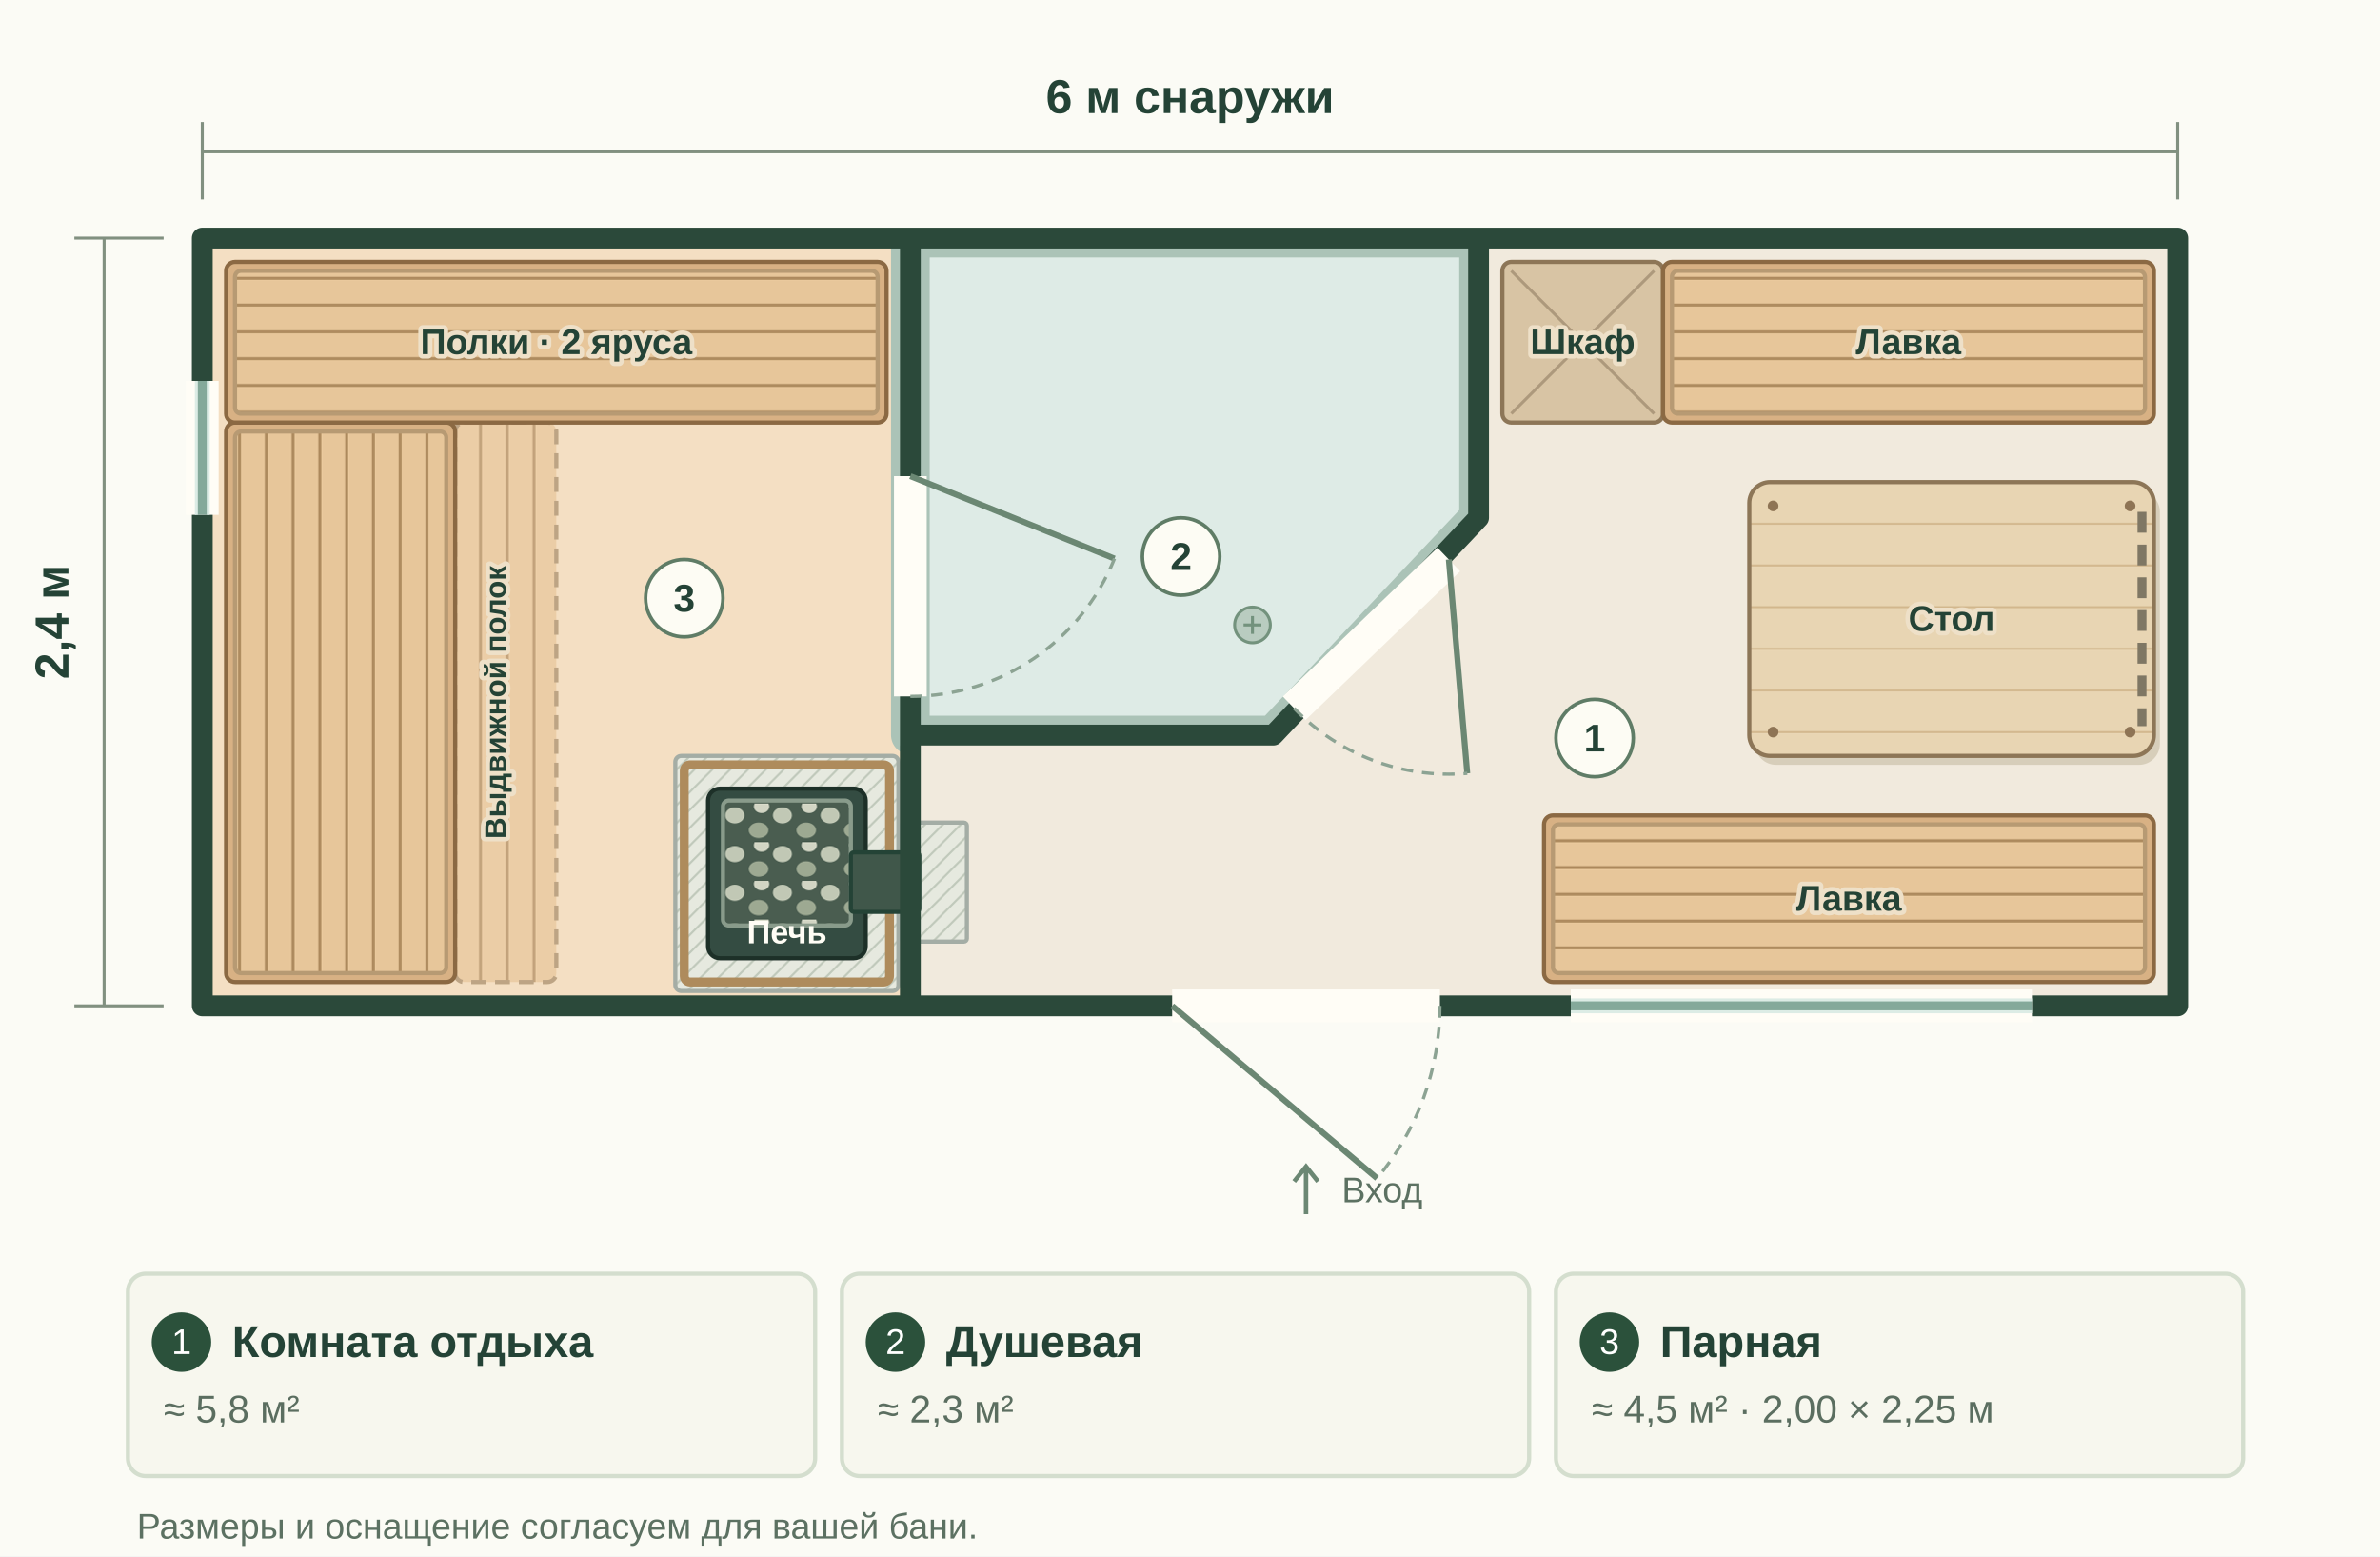
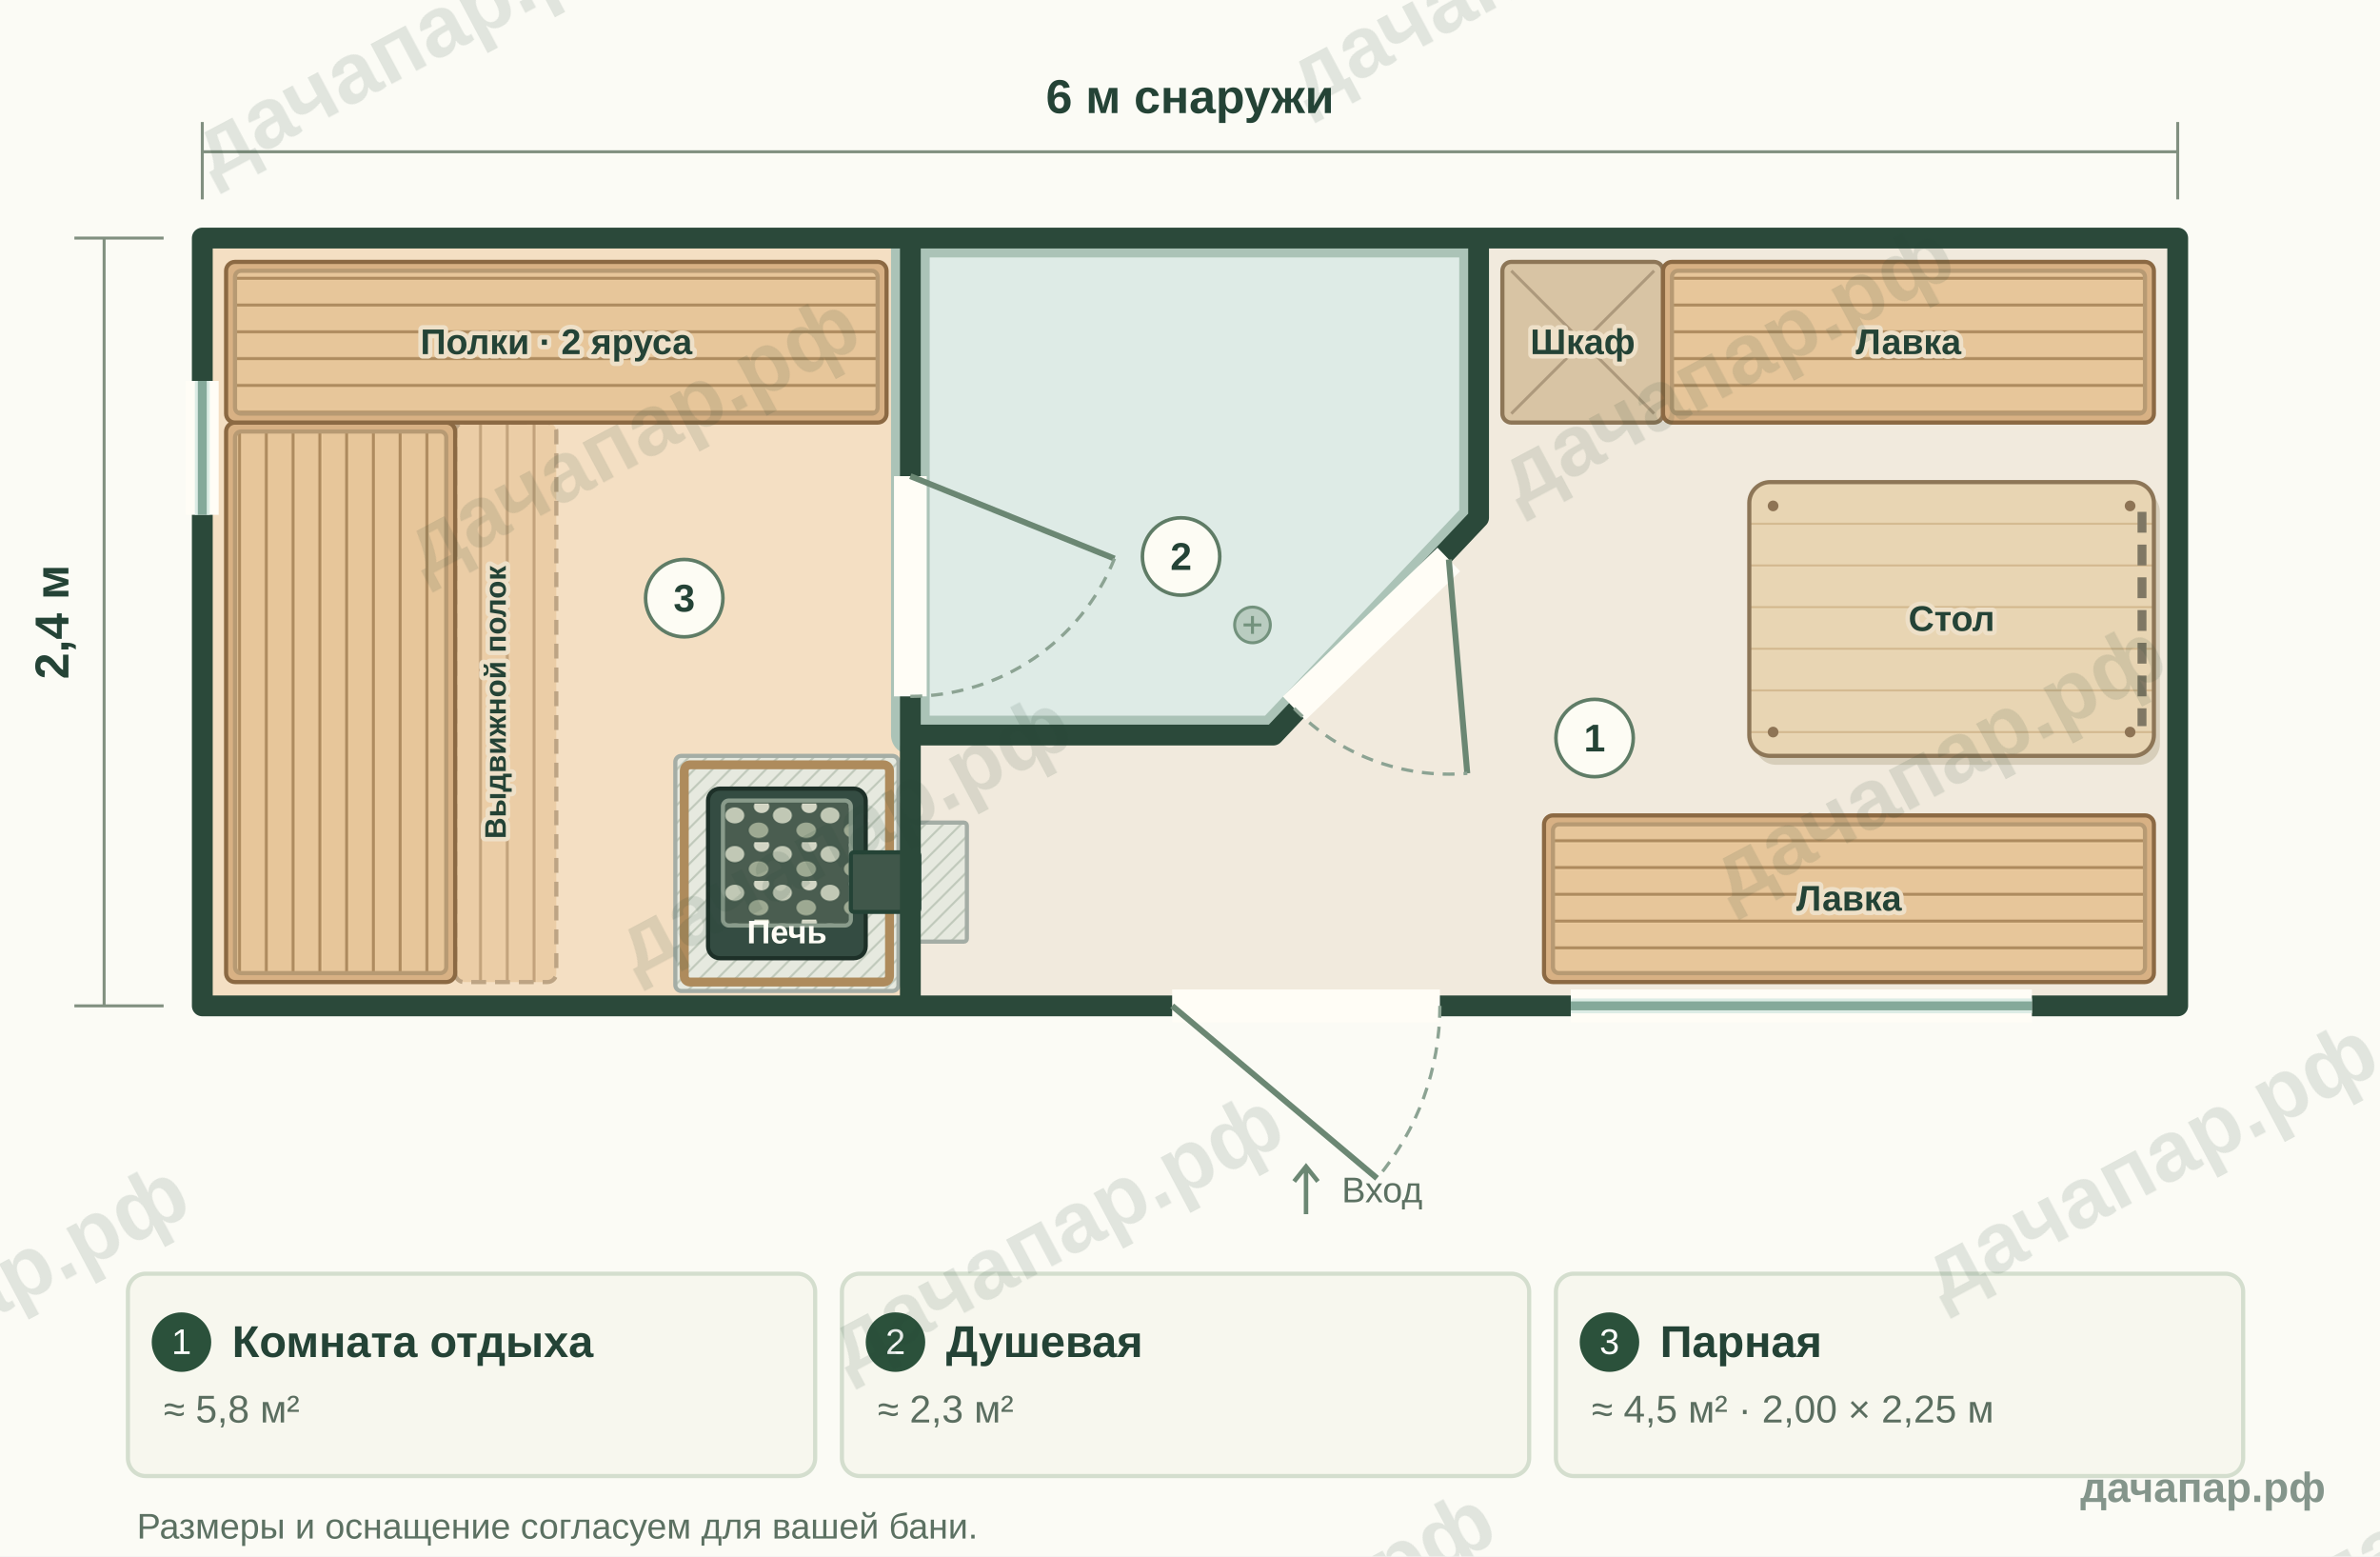
<svg xmlns="http://www.w3.org/2000/svg" viewBox="-19 -23 800 523" role="img" aria-labelledby="title desc">
  <rect x="-19" y="-23" width="800" height="523" fill="#fbfbf5" />
  <defs>
    <clipPath id="building">
      <rect x="49" y="57" width="664" height="258" />
    </clipPath>
  </defs>
  <defs>
    <pattern id="slats-h" width="8" height="9" patternUnits="userSpaceOnUse">
      <rect width="8" height="9" fill="#e7c69a" />
      <path d="M0 7.5H8" stroke="#af8c60" stroke-width="1" />
    </pattern>
    <pattern id="slats-v" width="9" height="8" patternUnits="userSpaceOnUse">
      <rect width="9" height="8" fill="#e7c69a" />
      <path d="M7.5 0V8" stroke="#af8c60" stroke-width="1" />
    </pattern>
    <pattern id="table-wood" width="12" height="14" patternUnits="userSpaceOnUse">
      <rect width="12" height="14" fill="#e8d5b3" />
      <path d="M0 13H12" stroke="#d4ba91" stroke-width=".7" />
    </pattern>
    <pattern id="shield" width="6" height="6" patternUnits="userSpaceOnUse">
      <rect width="6" height="6" fill="#e6e9df" />
      <path d="M-2 2L2-2M0 6L6 0M4 8L8 4" stroke="#c0c9bb" stroke-width=".7" />
    </pattern>
    <pattern id="stones" width="16" height="13" patternUnits="userSpaceOnUse">
      <rect width="16" height="13" fill="#4a5d50" />
      <ellipse cx="4" cy="4" rx="3.2" ry="2.7" fill="#c1c8b5" />
      <ellipse cx="12" cy="9" rx="3.3" ry="2.6" fill="#9da992" />
      <ellipse cx="13" cy="1" rx="2.6" ry="2.2" fill="#d2d5c4" />
    </pattern>
  </defs>
  <style>
 text{font-family:Arial,sans-serif;fill:#244336}
 .furn{font-size:12px;font-weight:600;paint-order:stroke;stroke:#eee0c8;stroke-width:3;stroke-linejoin:round}
 .stove-text{font-size:11px;font-weight:700;fill:#fffdf5}
 .room{font-size:15px;font-weight:700}.area{font-size:13px;fill:#5b6e60}
 .dim{font-size:16px;font-weight:700}.note{font-size:12px;fill:#5c7162}
 .wall{fill:none;stroke:#2b493a;stroke-width:7;stroke-linejoin:round}
 .opening{fill:none;stroke:#fffdf6;stroke-width:11}
 .leaf{fill:none;stroke:#6b8773;stroke-width:2}
 .swing{fill:none;stroke:#8ca393;stroke-width:1.1;stroke-dasharray:4 3}
 .measure{stroke:#819080;stroke-width:1;fill:none}
 </style>
  <g clip-path="url(#building)">
    <path d="M49 57H287V315H49Z" fill="#f4dfc3" />
    <path d="M287 57H478V151L409 224H287Z" fill="#e3eeea" />
    <g data-equipment="shower">
      <path d="M287 57H478V151L409 224H287Z" fill="#deebe6" stroke="#abc3b7" stroke-width="13" stroke-linejoin="round" />
      <path d="M287 57H478V151L409 224H287Z" fill="none" stroke="#c1d5ca" stroke-width="7" />
    </g>
    <path d="M478 57H713V315H287V224H409L478 151Z" fill="#f1eadd" />
    <g data-equipment="step">
      <rect x="134" y="119" width="34" height="188" rx="3" fill="url(#slats-v)" stroke="#a58b69" stroke-width="1.4" stroke-dasharray="5 3" opacity=".7" />
      <text x="151.0" y="213.0" text-anchor="middle" transform="rotate(-90 151.0 213.0)" class="furn" style="font-size:10px">Выдвижной полок</text>
    </g>
    <g data-equipment="polok-v">
      <rect x="57" y="119" width="77" height="188" rx="3" fill="#d8b184" stroke="#8b6943" stroke-width="1.4" />
      <rect x="60" y="122" width="71" height="182" rx="2" fill="url(#slats-v)" stroke="#b79a73" stroke-width="1.4" />
    </g>
    <g data-equipment="polok-h">
      <rect x="57" y="65" width="222" height="54" rx="3" fill="#d8b184" stroke="#8b6943" stroke-width="1.4" />
      <rect x="60" y="68" width="216" height="48" rx="2" fill="url(#slats-h)" stroke="#b79a73" stroke-width="1.4" />
      <text x="168.0" y="96.0" class="furn" text-anchor="middle">Полки · 2 яруса</text>
    </g>
    <g data-equipment="stove">
      <rect x="208" y="231" width="75" height="79" rx="2" fill="url(#shield)" stroke="#a4ada5" stroke-width="1.4" />
      <rect x="211" y="234" width="69" height="73" rx="2" fill="none" stroke="#ae8b5c" stroke-width="1.4" style="stroke-width:3" />
      <rect x="219" y="242" width="53" height="57" rx="4" fill="#344c42" stroke="#1d3028" stroke-width="1.4" />
      <rect x="224" y="246" width="43" height="42" rx="2" fill="url(#stones)" stroke="#899b8b" stroke-width="1.4" />
      <rect x="284" y="253.42" width="22" height="40" rx="1" fill="url(#shield)" stroke="#a4ada5" stroke-width="1.4" />
      <rect x="267" y="263.42" width="23" height="20" rx="1" fill="#40574a" stroke="#244336" stroke-width="1.4" />
      <text x="245.5" y="294" class="stove-text" text-anchor="middle">Печь</text>
    </g>
    <g data-equipment="cabinet">
      <rect x="486" y="65" width="54" height="54" rx="3" fill="#d8c4a4" stroke="#8d7657" stroke-width="1.4" />
      <path d="M489 68L537 116M537 68L489 116" stroke="#ad997c" stroke-width="1" />
      <text x="513.0" y="96.0" class="furn" text-anchor="middle">Шкаф</text>
    </g>
    <g data-equipment="bench">
      <rect x="540" y="65" width="165" height="54" rx="3" fill="#d8b184" stroke="#8b6943" stroke-width="1.4" />
      <rect x="543" y="68" width="159" height="48" rx="2" fill="url(#slats-h)" stroke="#b79a73" stroke-width="1.4" />
      <text x="622.5" y="96.0" class="furn" text-anchor="middle">Лавка</text>
    </g>
    <g data-equipment="bench">
      <rect x="500" y="251" width="205" height="56" rx="3" fill="#d8b184" stroke="#8b6943" stroke-width="1.4" />
      <rect x="503" y="254" width="199" height="50" rx="2" fill="url(#slats-h)" stroke="#b79a73" stroke-width="1.4" />
      <text x="602.5" y="283.0" class="furn" text-anchor="middle">Лавка</text>
    </g>
    <g data-equipment="table">
      <rect x="571" y="142" width="136" height="92" rx="7" fill="#d7ceba" stroke="none" stroke-width="1.4" />
      <rect x="569" y="139" width="136" height="92" rx="7" fill="url(#table-wood)" stroke="#8d7657" stroke-width="1.4" />
      <path d="M701 149V221" stroke="#7f7764" stroke-width="3" stroke-dasharray="7 4" />
      <circle cx="577" cy="147" r="1.8" fill="#8e7455" />
      <circle cx="697" cy="147" r="1.8" fill="#8e7455" />
      <circle cx="577" cy="223" r="1.8" fill="#8e7455" />
      <circle cx="697" cy="223" r="1.8" fill="#8e7455" />
      <text x="637.0" y="189.0" class="furn" text-anchor="middle">Стол</text>
    </g>
    <g data-equipment="drain">
      <circle cx="402" cy="187" r="6" fill="#b9ccc0" stroke="#73927d" stroke-width="1" />
      <path d="M399 187H405M402 184V190" stroke="#73927d" stroke-width="1" />
    </g>
  </g>
  <rect x="49" y="57" width="664" height="258" class="wall" />
  <path d="M287 57V315" class="wall" />
  <path d="M478 57V151L409 224H287" class="wall" />
  <path d="M49 105L49 150" class="opening" />
  <path d="M49 105L49 150" stroke="#84a99a" stroke-width="4" fill="none" />
  <path d="M47 105V150M51 105V150" stroke="#dcece5" stroke-width="1" fill="none" />
  <path d="M509 315L664 315" class="opening" />
  <path d="M509 315L664 315" stroke="#84a99a" stroke-width="4" fill="none" />
  <path d="M509 313H664M509 317H664" stroke="#dcece5" stroke-width="1" fill="none" />
  <path d="M287 137L287 211" class="opening" />
  <path d="M287 137L355.62 164.71" class="leaf" />
  <path d="M287 211A74.00 74.00 0 0 0 355.62 164.71" class="swing" />
  <path d="M468 165L416 215" class="opening" />
  <path d="M468 165L474.20 236.87" class="leaf" />
  <path d="M416 215A72.14 72.14 0 0 0 474.20 236.87" class="swing" />
  <path d="M375 315L465 315" class="opening" />
  <path d="M375 315L443.87 372.94" class="leaf" />
  <path d="M465 315A90.00 90.00 0 0 1 443.87 372.94" class="swing" />
  <circle cx="211" cy="178" r="13" fill="#fdfcf4" stroke="#5f7c66" stroke-width="1.2" />
  <text x="211" y="182.5" text-anchor="middle" font-size="13" font-weight="700">3</text>
  <circle cx="378" cy="164" r="13" fill="#fdfcf4" stroke="#5f7c66" stroke-width="1.2" />
  <text x="378" y="168.5" text-anchor="middle" font-size="13" font-weight="700">2</text>
  <circle cx="517" cy="225" r="13" fill="#fdfcf4" stroke="#5f7c66" stroke-width="1.2" />
  <text x="517" y="229.5" text-anchor="middle" font-size="13" font-weight="700">1</text>
  <path class="measure" d="M49 44V18M713 44V18M49 28H713M36 57H6M36 315H6M16 57V315" />
  <text x="381.0" y="15" class="dim" text-anchor="middle">6 м снаружи</text>
  <text x="4" y="186.0" transform="rotate(-90 4 186.0)" text-anchor="middle" class="dim">2,4 м</text>
  <path d="M420.0 385V369m-4 5 4-5 4 5" fill="none" stroke="#6b8773" stroke-width="1.5" />
  <text x="432.0" y="381" class="note" text-anchor="start">Вход</text>
  <rect x="24.0" y="405" width="231.0" height="68" rx="6" fill="#f7f7ee" stroke="#d4dece" stroke-width="1.4" />
  <circle cx="42.0" cy="428" r="10" fill="#2b513b" />
  <text x="42.0" y="432" text-anchor="middle" font-size="12" fill="#fff" style="fill:#fff">1</text>
  <text x="59.0" y="433" class="room" text-anchor="start">Комната отдыха</text>
  <text x="36.0" y="455" class="area" text-anchor="start">≈ 5,8 м²</text>
  <rect x="264.0" y="405" width="231.0" height="68" rx="6" fill="#f7f7ee" stroke="#d4dece" stroke-width="1.4" />
  <circle cx="282.0" cy="428" r="10" fill="#2b513b" />
  <text x="282.0" y="432" text-anchor="middle" font-size="12" fill="#fff" style="fill:#fff">2</text>
  <text x="299.0" y="433" class="room" text-anchor="start">Душевая</text>
  <text x="276.0" y="455" class="area" text-anchor="start">≈ 2,3 м²</text>
  <rect x="504.0" y="405" width="231.0" height="68" rx="6" fill="#f7f7ee" stroke="#d4dece" stroke-width="1.4" />
  <circle cx="522.0" cy="428" r="10" fill="#2b513b" />
  <text x="522.0" y="432" text-anchor="middle" font-size="12" fill="#fff" style="fill:#fff">3</text>
  <text x="539.0" y="433" class="room" text-anchor="start">Парная</text>
  <text x="516.0" y="455" class="area" text-anchor="start">≈ 4,5 м² · 2,00 × 2,25 м</text>
  <text x="27" y="494" class="note" text-anchor="start">Размеры и оснащение согласуем для вашей бани.</text>
+   <g data-dachapar-watermark="dachapar-20261106-v2" pointer-events="none" font-family="Arial,DejaVu Sans,sans-serif" font-weight="700">
+     <defs>
+       <pattern id="dp-brand-watermark-20261106" width="336" height="151.67" patternUnits="userSpaceOnUse" patternTransform="rotate(-28)">
+         <text x="28.765" y="57.53" font-size="28.765" fill="#234b3b" fill-opacity="0.12">дачапар.рф</text>
+       </pattern>
+     </defs>
+     <rect x="-19" y="-23" width="800" height="523" fill="url(#dp-brand-watermark-20261106)" />
+     <text x="762.695" y="481.695" text-anchor="end" fill="#234b3b" fill-opacity=".55" font-size="14.121">дачапар.рф</text>
+   </g>
</svg>
